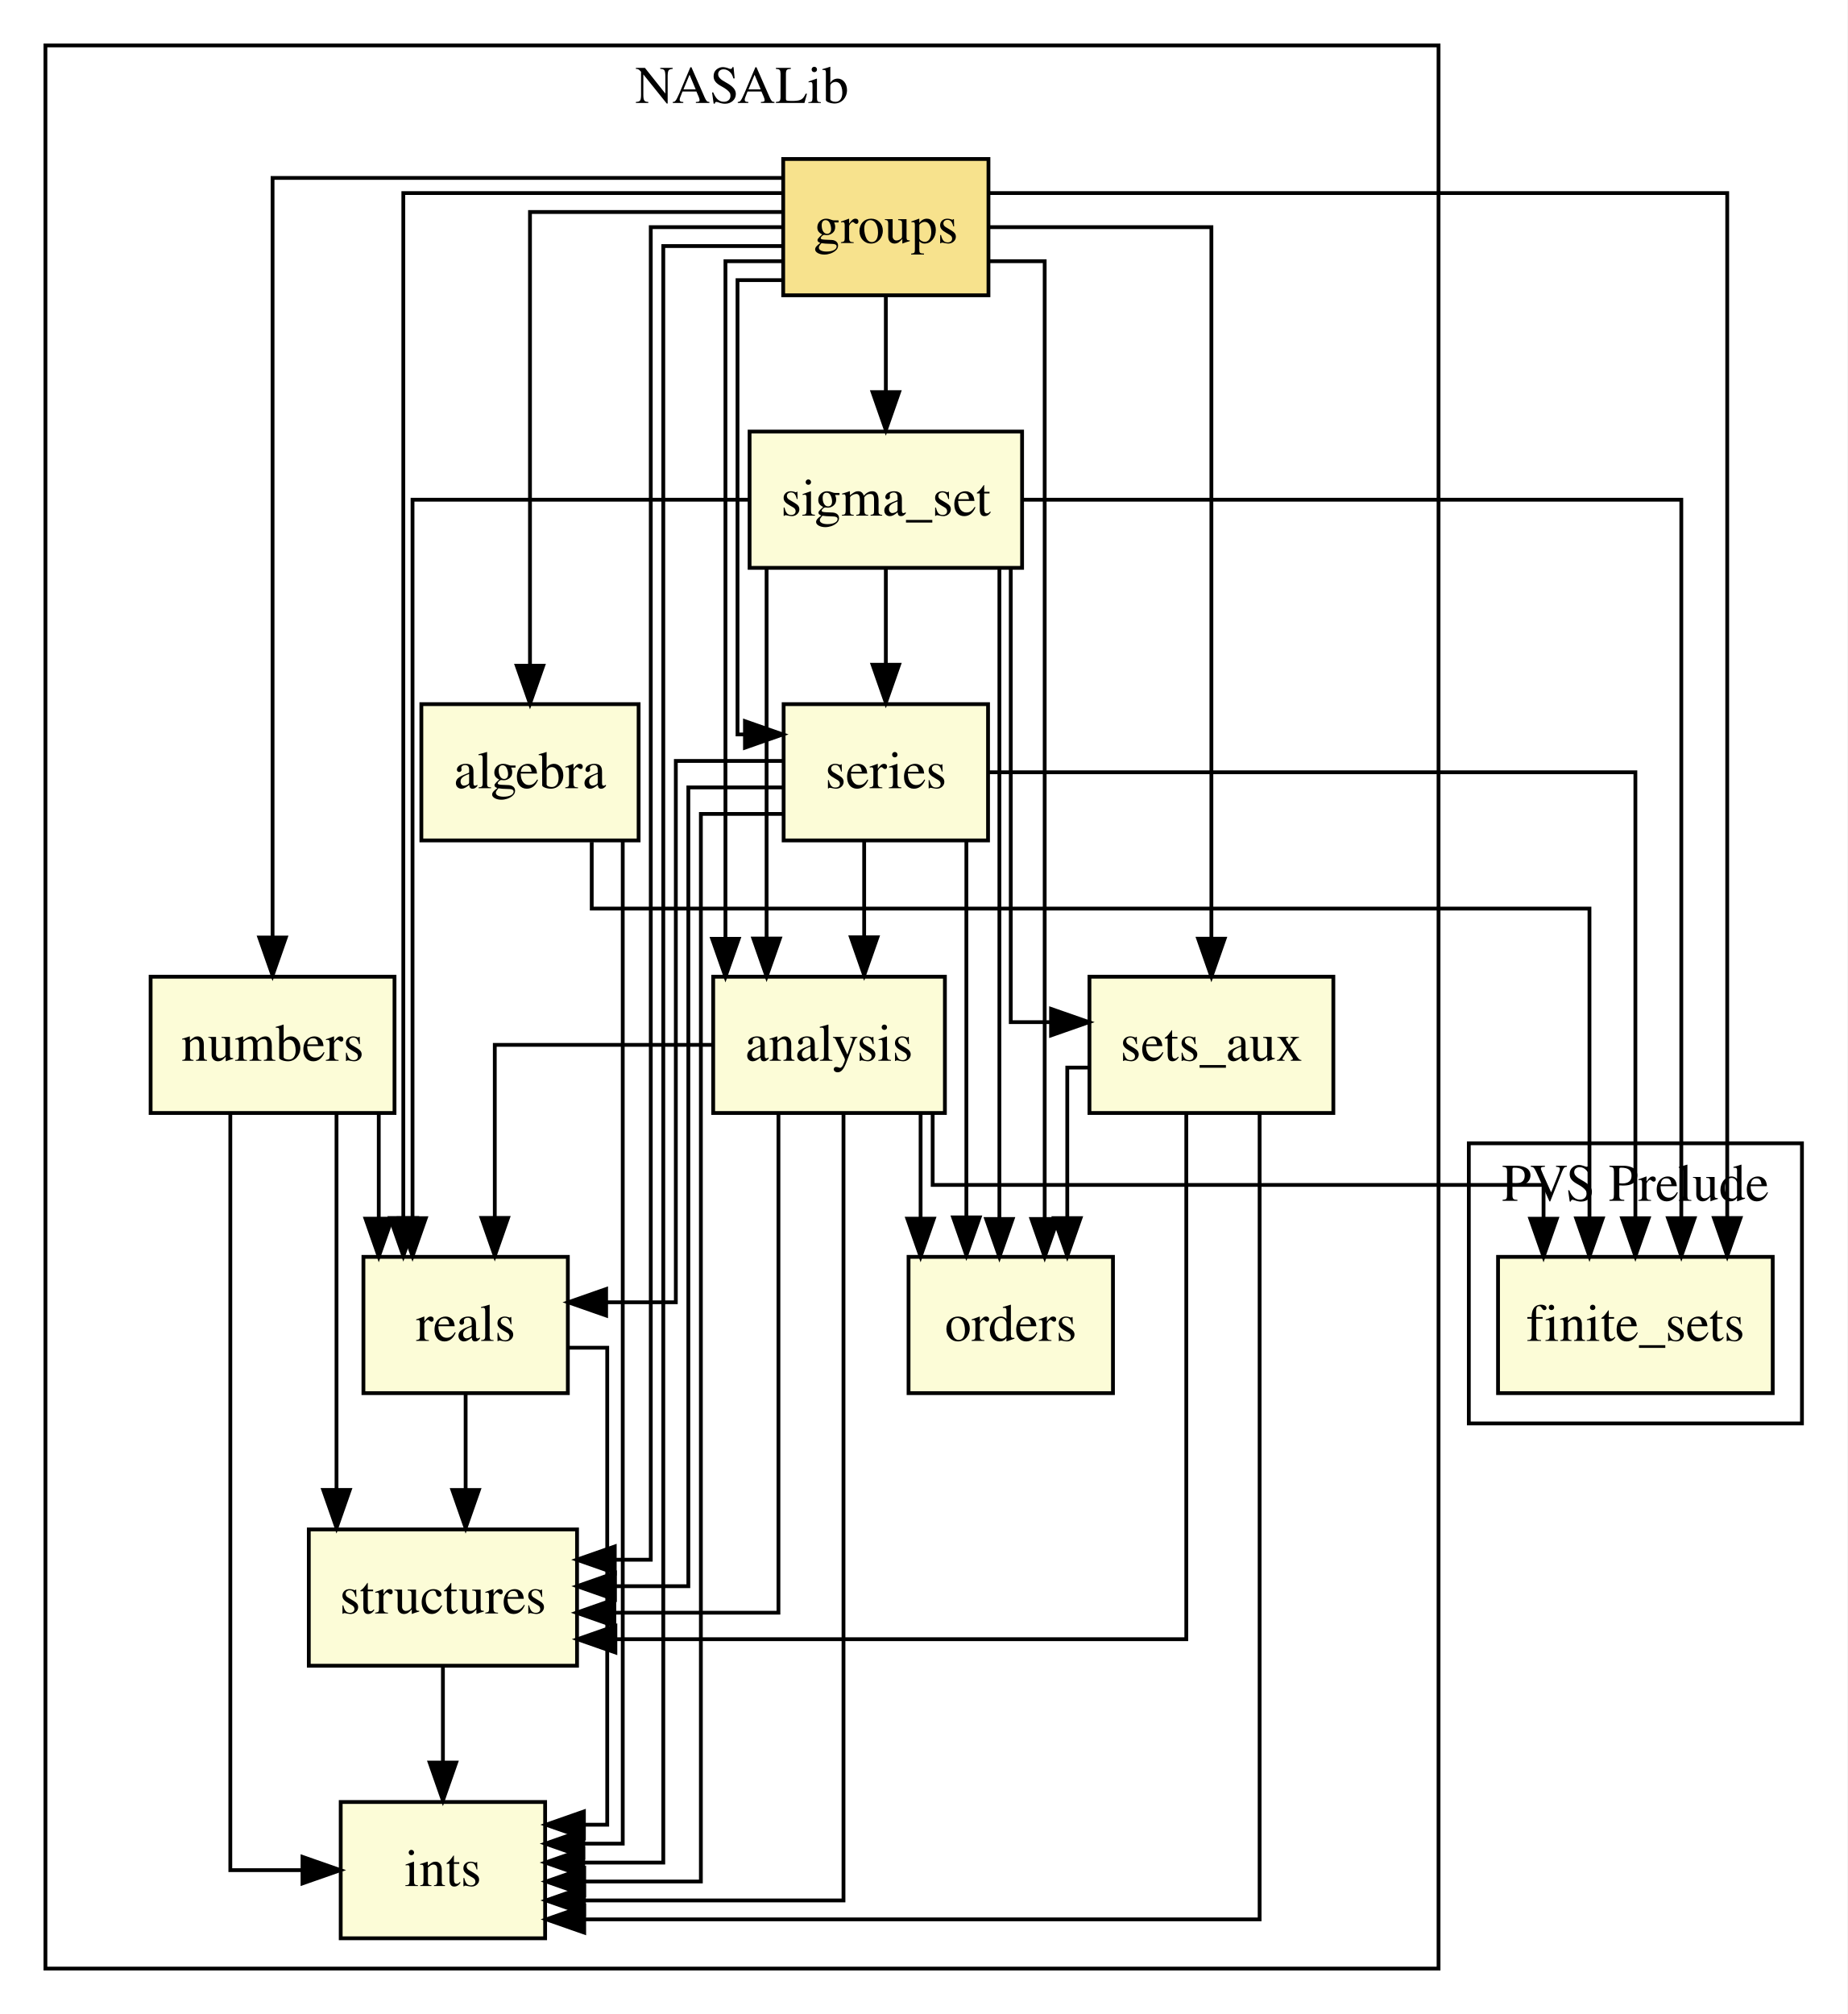
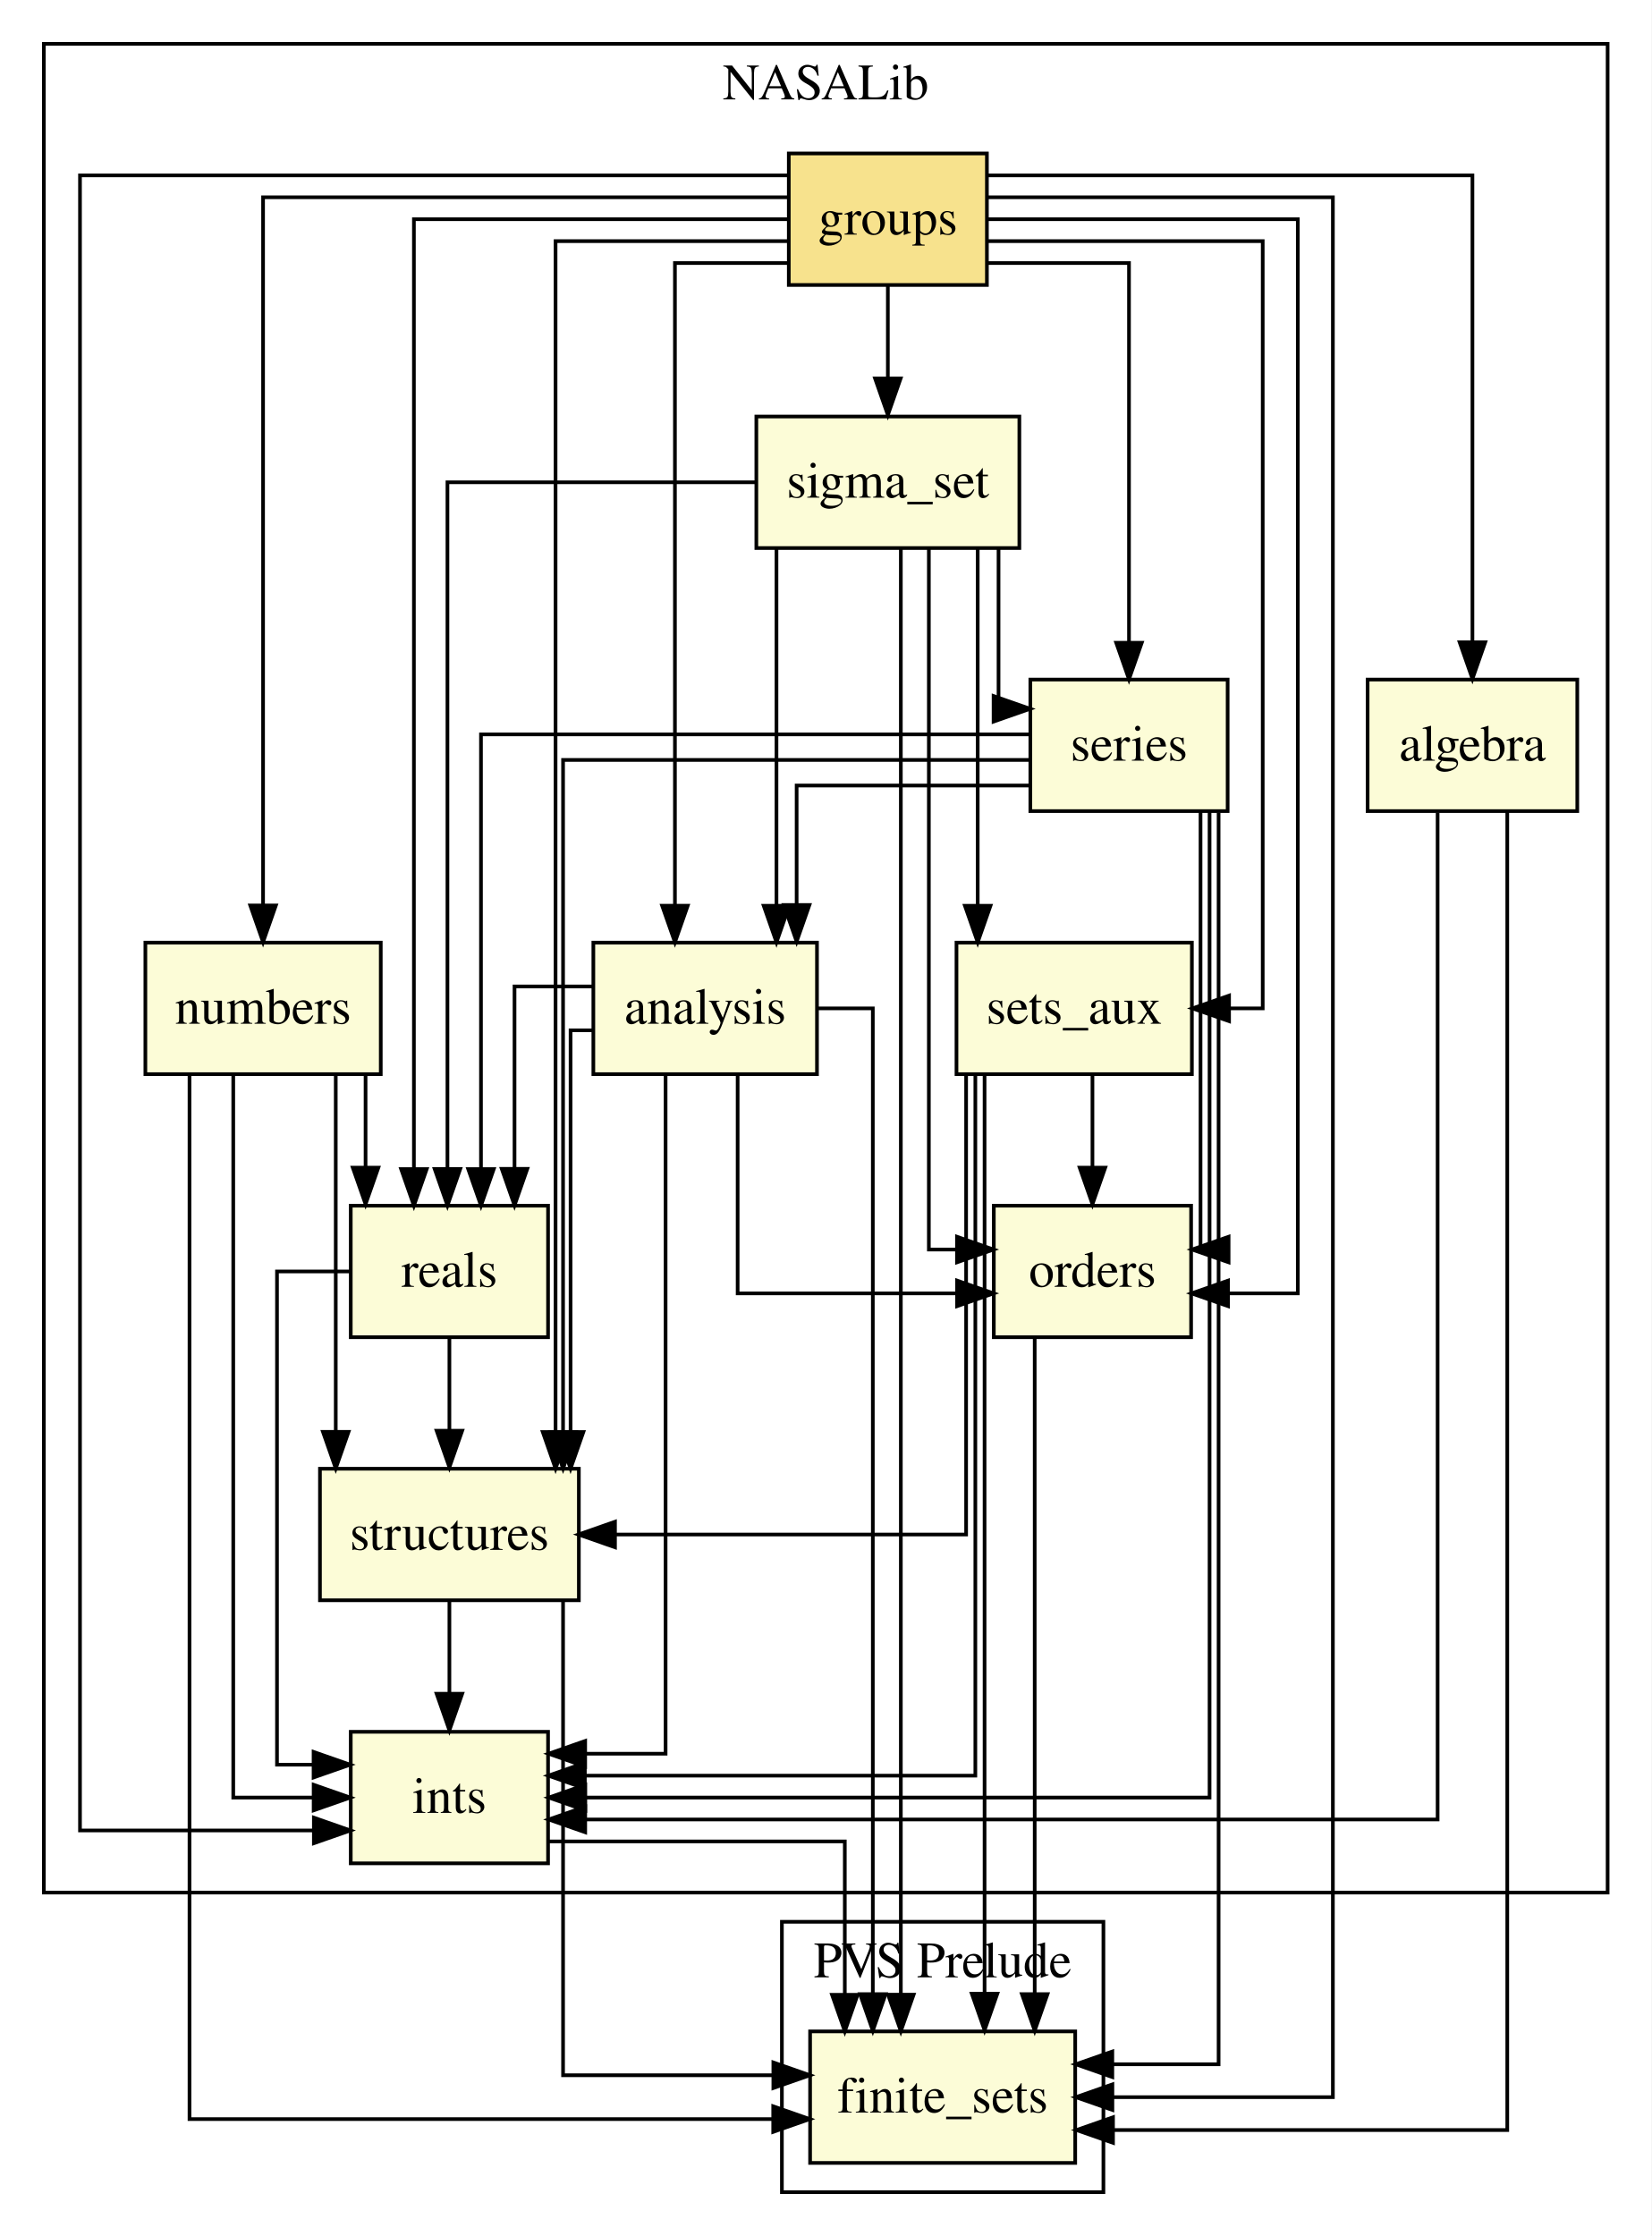
- <svg xmlns="http://www.w3.org/2000/svg" width="488pt" height="532pt" viewBox="0.00 0.00 488.00 532.00">
-   <g id="graph0" class="graph" transform="scale(1 1) rotate(0) translate(4 528)">
-     <polygon fill="#ffffff" stroke="transparent" points="-4,4 -4,-528 484,-528 484,4 -4,4" />
+ <svg xmlns="http://www.w3.org/2000/svg" width="452pt" height="612pt" viewBox="0.00 0.00 452.00 612.00">
+   <g id="graph0" class="graph" transform="scale(1 1) rotate(0) translate(4 608)">
+     <polygon fill="#ffffff" stroke="transparent" points="-4,4 -4,-608 448,-608 448,4 -4,4" />
    <g id="clust1" class="cluster">
-       <polygon fill="none" stroke="#000000" points="8,-8 8,-516 376,-516 376,-8 8,-8" />
-       <text text-anchor="middle" x="192" y="-500.8" font-family="Times,serif" font-size="14.00" fill="#000000">NASALib</text>
+       <polygon fill="none" stroke="#000000" points="8,-90 8,-596 436,-596 436,-90 8,-90" />
+       <text text-anchor="middle" x="222" y="-580.8" font-family="Times,serif" font-size="14.00" fill="#000000">NASALib</text>
    </g>
    <g id="clust2" class="cluster">
-       <polygon fill="none" stroke="#000000" points="384,-152 384,-226 472,-226 472,-152 384,-152" />
-       <text text-anchor="middle" x="428" y="-210.8" font-family="Times,serif" font-size="14.00" fill="#000000">PVS Prelude</text>
+       <polygon fill="none" stroke="#000000" points="210,-8 210,-82 298,-82 298,-8 210,-8" />
+       <text text-anchor="middle" x="254" y="-66.8" font-family="Times,serif" font-size="14.00" fill="#000000">PVS Prelude</text>
    </g>
    <g id="node1" class="node">
-       <polygon fill="#fcfcd7" stroke="#000000" points="164.694,-342 107.306,-342 107.306,-306 164.694,-306 164.694,-342" />
-       <text text-anchor="middle" x="136" y="-319.8" font-family="Times,serif" font-size="14.00" fill="#000000">algebra</text>
+       <polygon fill="#fcfcd7" stroke="#000000" points="290.28,-52 217.72,-52 217.72,-16 290.28,-16 290.28,-52" />
+       <text text-anchor="middle" x="254" y="-29.8" font-family="Times,serif" font-size="14.00" fill="#000000">finite_sets</text>
+     </g>
+     <g id="node2" class="node">
+       <polygon fill="#fcfcd7" stroke="#000000" points="427.694,-422 370.306,-422 370.306,-386 427.694,-386 427.694,-422" />
+       <text text-anchor="middle" x="399" y="-399.8" font-family="Times,serif" font-size="14.00" fill="#000000">algebra</text>
+     </g>
+     <g id="edge1" class="edge">
+       <path fill="none" stroke="#000000" d="M408.532,-385.975C408.532,-310.656 408.532,-25 408.532,-25 408.532,-25 300.622,-25 300.622,-25" />
+       <polygon fill="#000000" stroke="#000000" points="300.622,-21.5 290.622,-25 300.622,-28.5 300.622,-21.5" />
+     </g>
+     <g id="node5" class="node">
+       <polygon fill="#fcfcd7" stroke="#000000" points="146,-134 92,-134 92,-98 146,-98 146,-134" />
+       <text text-anchor="middle" x="119" y="-111.8" font-family="Times,serif" font-size="14.00" fill="#000000">ints</text>
+     </g>
+     <g id="edge2" class="edge">
+       <path fill="none" stroke="#000000" d="M389.468,-385.609C389.468,-321.245 389.468,-110 389.468,-110 389.468,-110 156.172,-110 156.172,-110" />
+       <polygon fill="#000000" stroke="#000000" points="156.172,-106.5 146.172,-110 156.172,-113.5 156.172,-106.5" />
+     </g>
+     <g id="node3" class="node">
+       <polygon fill="#fcfcd7" stroke="#000000" points="219.604,-350 158.396,-350 158.396,-314 219.604,-314 219.604,-350" />
+       <text text-anchor="middle" x="189" y="-327.8" font-family="Times,serif" font-size="14.00" fill="#000000">analysis</text>
+     </g>
+     <g id="edge3" class="edge">
+       <path fill="none" stroke="#000000" d="M219.608,-332C228.026,-332 234.888,-332 234.888,-332 234.888,-332 234.888,-62.193 234.888,-62.193" />
+       <polygon fill="#000000" stroke="#000000" points="238.388,-62.193 234.888,-52.193 231.388,-62.193 238.388,-62.193" />
+     </g>
+     <g id="edge4" class="edge">
+       <path fill="none" stroke="#000000" d="M178.169,-313.896C178.169,-263.97 178.169,-128 178.169,-128 178.169,-128 156.16,-128 156.16,-128" />
+       <polygon fill="#000000" stroke="#000000" points="156.16,-124.5 146.16,-128 156.16,-131.5 156.16,-124.5" />
+     </g>
+     <g id="node7" class="node">
+       <polygon fill="#fcfcd7" stroke="#000000" points="322,-278 268,-278 268,-242 322,-242 322,-278" />
+       <text text-anchor="middle" x="295" y="-255.8" font-family="Times,serif" font-size="14.00" fill="#000000">orders</text>
+     </g>
+     <g id="edge5" class="edge">
+       <path fill="none" stroke="#000000" d="M197.89,-313.909C197.89,-290.867 197.89,-254 197.89,-254 197.89,-254 257.949,-254 257.949,-254" />
+       <polygon fill="#000000" stroke="#000000" points="257.949,-257.5 267.949,-254 257.949,-250.5 257.949,-257.5" />
+     </g>
+     <g id="node8" class="node">
+       <polygon fill="#fcfcd7" stroke="#000000" points="146,-278 92,-278 92,-242 146,-242 146,-278" />
+       <text text-anchor="middle" x="119" y="-255.8" font-family="Times,serif" font-size="14.00" fill="#000000">reals</text>
+     </g>
+     <g id="edge6" class="edge">
+       <path fill="none" stroke="#000000" d="M158.346,-338C146.988,-338 136.821,-338 136.821,-338 136.821,-338 136.821,-288.091 136.821,-288.091" />
+       <polygon fill="#000000" stroke="#000000" points="140.321,-288.091 136.821,-278.091 133.321,-288.091 140.321,-288.091" />
+     </g>
+     <g id="node12" class="node">
+       <polygon fill="#fcfcd7" stroke="#000000" points="154.429,-206 83.571,-206 83.571,-170 154.429,-170 154.429,-206" />
+       <text text-anchor="middle" x="119" y="-183.8" font-family="Times,serif" font-size="14.00" fill="#000000">structures</text>
+     </g>
+     <g id="edge7" class="edge">
+       <path fill="none" stroke="#000000" d="M158.244,-326C154.609,-326 152.16,-326 152.16,-326 152.16,-326 152.16,-216.041 152.16,-216.041" />
+       <polygon fill="#000000" stroke="#000000" points="155.661,-216.041 152.16,-206.041 148.661,-216.041 155.661,-216.041" />
    </g>
    <g id="node4" class="node">
-       <polygon fill="#fcfcd7" stroke="#000000" points="140,-52 86,-52 86,-16 140,-16 140,-52" />
-       <text text-anchor="middle" x="113" y="-29.8" font-family="Times,serif" font-size="14.00" fill="#000000">ints</text>
-     </g>
-     <g id="edge1" class="edge">
-       <path fill="none" stroke="#000000" d="M160.501,-305.867C160.501,-243.405 160.501,-41 160.501,-41 160.501,-41 150.081,-41 150.081,-41" />
-       <polygon fill="#000000" stroke="#000000" points="150.081,-37.5 140.081,-41 150.081,-44.5 150.081,-37.5" />
-     </g>
-     <g id="node12" class="node">
-       <polygon fill="#fcfcd7" stroke="#000000" points="464.28,-196 391.72,-196 391.72,-160 464.28,-160 464.28,-196" />
-       <text text-anchor="middle" x="428" y="-173.8" font-family="Times,serif" font-size="14.00" fill="#000000">finite_sets</text>
-     </g>
-     <g id="edge2" class="edge">
-       <path fill="none" stroke="#000000" d="M152.31,-305.578C152.31,-296.721 152.31,-288 152.31,-288 152.31,-288 415.87,-288 415.87,-288 415.87,-288 415.87,-206.164 415.87,-206.164" />
-       <polygon fill="#000000" stroke="#000000" points="419.37,-206.164 415.87,-196.164 412.37,-206.164 419.37,-206.164" />
-     </g>
-     <g id="node2" class="node">
-       <polygon fill="#fcfcd7" stroke="#000000" points="245.604,-270 184.396,-270 184.396,-234 245.604,-234 245.604,-270" />
-       <text text-anchor="middle" x="215" y="-247.8" font-family="Times,serif" font-size="14.00" fill="#000000">analysis</text>
-     </g>
-     <g id="edge3" class="edge">
-       <path fill="none" stroke="#000000" d="M218.816,-233.887C218.816,-180.259 218.816,-26 218.816,-26 218.816,-26 150.25,-26 150.25,-26" />
-       <polygon fill="#000000" stroke="#000000" points="150.25,-22.5 140.25,-26 150.25,-29.5 150.25,-22.5" />
+       <polygon fill="#f7e28d" stroke="#000000" points="266.111,-566 211.889,-566 211.889,-530 266.111,-530 266.111,-566" />
+       <text text-anchor="middle" x="239" y="-543.8" font-family="Times,serif" font-size="14.00" fill="#000000">groups</text>
+     </g>
+     <g id="edge8" class="edge">
+       <path fill="none" stroke="#000000" d="M266.335,-554C302.246,-554 360.803,-554 360.803,-554 360.803,-554 360.803,-34 360.803,-34 360.803,-34 300.457,-34 300.457,-34" />
+       <polygon fill="#000000" stroke="#000000" points="300.457,-30.5 290.457,-34 300.457,-37.5 300.457,-30.5" />
+     </g>
+     <g id="edge9" class="edge">
+       <path fill="none" stroke="#000000" d="M266.142,-560C311.791,-560 399,-560 399,-560 399,-560 399,-432.2 399,-432.2" />
+       <polygon fill="#000000" stroke="#000000" points="402.5,-432.2 399,-422.2 395.5,-432.2 402.5,-432.2" />
+     </g>
+     <g id="edge10" class="edge">
+       <path fill="none" stroke="#000000" d="M211.91,-536C196.692,-536 180.726,-536 180.726,-536 180.726,-536 180.726,-360.104 180.726,-360.104" />
+       <polygon fill="#000000" stroke="#000000" points="184.226,-360.104 180.726,-350.104 177.226,-360.104 184.226,-360.104" />
+     </g>
+     <g id="edge11" class="edge">
+       <path fill="none" stroke="#000000" d="M211.888,-560C152.846,-560 17.893,-560 17.893,-560 17.893,-560 17.893,-107 17.893,-107 17.893,-107 81.905,-107 81.905,-107" />
+       <polygon fill="#000000" stroke="#000000" points="81.905,-110.5 91.905,-107 81.905,-103.5 81.905,-110.5" />
    </g>
    <g id="node6" class="node">
-       <polygon fill="#fcfcd7" stroke="#000000" points="290,-196 236,-196 236,-160 290,-160 290,-196" />
-       <text text-anchor="middle" x="263" y="-173.8" font-family="Times,serif" font-size="14.00" fill="#000000">orders</text>
-     </g>
-     <g id="edge4" class="edge">
-       <path fill="none" stroke="#000000" d="M239.184,-233.708C239.184,-233.708 239.184,-206.082 239.184,-206.082" />
-       <polygon fill="#000000" stroke="#000000" points="242.684,-206.082 239.184,-196.082 235.684,-206.082 242.684,-206.082" />
-     </g>
-     <g id="node7" class="node">
-       <polygon fill="#fcfcd7" stroke="#000000" points="146,-196 92,-196 92,-160 146,-160 146,-196" />
-       <text text-anchor="middle" x="119" y="-173.8" font-family="Times,serif" font-size="14.00" fill="#000000">reals</text>
-     </g>
-     <g id="edge5" class="edge">
-       <path fill="none" stroke="#000000" d="M184.118,-252C158.655,-252 126.702,-252 126.702,-252 126.702,-252 126.702,-206.292 126.702,-206.292" />
-       <polygon fill="#000000" stroke="#000000" points="130.202,-206.292 126.702,-196.292 123.202,-206.292 130.202,-206.292" />
+       <polygon fill="#fcfcd7" stroke="#000000" points="100.214,-350 35.786,-350 35.786,-314 100.214,-314 100.214,-350" />
+       <text text-anchor="middle" x="68" y="-327.8" font-family="Times,serif" font-size="14.00" fill="#000000">numbers</text>
+     </g>
+     <g id="edge12" class="edge">
+       <path fill="none" stroke="#000000" d="M211.905,-554C163.687,-554 68,-554 68,-554 68,-554 68,-360.167 68,-360.167" />
+       <polygon fill="#000000" stroke="#000000" points="71.5,-360.167 68,-350.167 64.5,-360.167 71.5,-360.167" />
+     </g>
+     <g id="edge13" class="edge">
+       <path fill="none" stroke="#000000" d="M266.161,-548C299.367,-548 351.202,-548 351.202,-548 351.202,-548 351.202,-254 351.202,-254 351.202,-254 332.113,-254 332.113,-254" />
+       <polygon fill="#000000" stroke="#000000" points="332.113,-250.5 322.113,-254 332.113,-257.5 332.113,-250.5" />
+     </g>
+     <g id="edge14" class="edge">
+       <path fill="none" stroke="#000000" d="M211.808,-548C173.771,-548 109.285,-548 109.285,-548 109.285,-548 109.285,-288.016 109.285,-288.016" />
+       <polygon fill="#000000" stroke="#000000" points="112.786,-288.016 109.285,-278.016 105.786,-288.016 112.786,-288.016" />
+     </g>
+     <g id="node9" class="node">
+       <polygon fill="#fcfcd7" stroke="#000000" points="332,-422 278,-422 278,-386 332,-386 332,-422" />
+       <text text-anchor="middle" x="305" y="-399.8" font-family="Times,serif" font-size="14.00" fill="#000000">series</text>
+     </g>
+     <g id="edge15" class="edge">
+       <path fill="none" stroke="#000000" d="M266.226,-536C284.406,-536 305,-536 305,-536 305,-536 305,-432.077 305,-432.077" />
+       <polygon fill="#000000" stroke="#000000" points="308.5,-432.077 305,-422.077 301.5,-432.077 308.5,-432.077" />
+     </g>
+     <g id="node10" class="node">
+       <polygon fill="#fcfcd7" stroke="#000000" points="322.214,-350 257.786,-350 257.786,-314 322.214,-314 322.214,-350" />
+       <text text-anchor="middle" x="290" y="-327.8" font-family="Times,serif" font-size="14.00" fill="#000000">sets_aux</text>
+     </g>
+     <g id="edge16" class="edge">
+       <path fill="none" stroke="#000000" d="M266.226,-542C296.622,-542 341.601,-542 341.601,-542 341.601,-542 341.601,-332 341.601,-332 341.601,-332 332.387,-332 332.387,-332" />
+       <polygon fill="#000000" stroke="#000000" points="332.387,-328.5 322.387,-332 332.387,-335.5 332.387,-328.5" />
    </g>
    <g id="node11" class="node">
-       <polygon fill="#fcfcd7" stroke="#000000" points="148.429,-124 77.571,-124 77.571,-88 148.429,-88 148.429,-124" />
-       <text text-anchor="middle" x="113" y="-101.8" font-family="Times,serif" font-size="14.00" fill="#000000">structures</text>
-     </g>
-     <g id="edge6" class="edge">
-       <path fill="none" stroke="#000000" d="M201.632,-233.906C201.632,-194.011 201.632,-102 201.632,-102 201.632,-102 158.284,-102 158.284,-102" />
-       <polygon fill="#000000" stroke="#000000" points="158.285,-98.5 148.284,-102 158.284,-105.5 158.285,-98.5" />
-     </g>
-     <g id="edge7" class="edge">
-       <path fill="none" stroke="#000000" d="M242.368,-233.934C242.368,-224.541 242.368,-215 242.368,-215 242.368,-215 403.74,-215 403.74,-215 403.74,-215 403.74,-206.066 403.74,-206.066" />
-       <polygon fill="#000000" stroke="#000000" points="407.24,-206.066 403.74,-196.066 400.24,-206.066 407.24,-206.066" />
-     </g>
-     <g id="node3" class="node">
-       <polygon fill="#f7e28d" stroke="#000000" points="257.111,-486 202.889,-486 202.889,-450 257.111,-450 257.111,-486" />
-       <text text-anchor="middle" x="230" y="-463.8" font-family="Times,serif" font-size="14.00" fill="#000000">groups</text>
-     </g>
-     <g id="edge8" class="edge">
-       <path fill="none" stroke="#000000" d="M202.811,-472C175.049,-472 136,-472 136,-472 136,-472 136,-352.148 136,-352.148" />
-       <polygon fill="#000000" stroke="#000000" points="139.5,-352.148 136,-342.148 132.5,-352.148 139.5,-352.148" />
-     </g>
-     <g id="edge9" class="edge">
-       <path fill="none" stroke="#000000" d="M202.929,-459C194.625,-459 187.633,-459 187.633,-459 187.633,-459 187.633,-280.008 187.633,-280.008" />
-       <polygon fill="#000000" stroke="#000000" points="191.133,-280.008 187.633,-270.008 184.133,-280.008 191.133,-280.008" />
-     </g>
-     <g id="edge10" class="edge">
-       <path fill="none" stroke="#000000" d="M202.672,-463C187.321,-463 171.214,-463 171.214,-463 171.214,-463 171.214,-36 171.214,-36 171.214,-36 150.062,-36 150.062,-36" />
-       <polygon fill="#000000" stroke="#000000" points="150.062,-32.5 140.062,-36 150.062,-39.5 150.062,-32.5" />
-     </g>
-     <g id="node5" class="node">
-       <polygon fill="#fcfcd7" stroke="#000000" points="100.214,-270 35.786,-270 35.786,-234 100.214,-234 100.214,-270" />
-       <text text-anchor="middle" x="68" y="-247.8" font-family="Times,serif" font-size="14.00" fill="#000000">numbers</text>
-     </g>
-     <g id="edge11" class="edge">
-       <path fill="none" stroke="#000000" d="M202.885,-481C156.767,-481 68,-481 68,-481 68,-481 68,-280.353 68,-280.353" />
-       <polygon fill="#000000" stroke="#000000" points="71.5,-280.353 68,-270.353 64.5,-280.353 71.5,-280.353" />
-     </g>
-     <g id="edge12" class="edge">
-       <path fill="none" stroke="#000000" d="M257.286,-459C265.3,-459 271.962,-459 271.962,-459 271.962,-459 271.962,-206.005 271.962,-206.005" />
-       <polygon fill="#000000" stroke="#000000" points="275.462,-206.005 271.962,-196.005 268.462,-206.005 275.462,-206.005" />
-     </g>
-     <g id="edge13" class="edge">
-       <path fill="none" stroke="#000000" d="M202.656,-477C165.204,-477 102.539,-477 102.539,-477 102.539,-477 102.539,-206.254 102.539,-206.254" />
-       <polygon fill="#000000" stroke="#000000" points="106.039,-206.254 102.539,-196.254 99.039,-206.254 106.039,-206.254" />
-     </g>
-     <g id="node8" class="node">
-       <polygon fill="#fcfcd7" stroke="#000000" points="257,-342 203,-342 203,-306 257,-306 257,-342" />
-       <text text-anchor="middle" x="230" y="-319.8" font-family="Times,serif" font-size="14.00" fill="#000000">series</text>
-     </g>
-     <g id="edge14" class="edge">
-       <path fill="none" stroke="#000000" d="M202.787,-454C196.101,-454 190.818,-454 190.818,-454 190.818,-454 190.818,-334 190.818,-334 190.818,-334 192.787,-334 192.787,-334" />
-       <polygon fill="#000000" stroke="#000000" points="192.787,-337.5 202.787,-334 192.787,-330.5 192.787,-337.5" />
-     </g>
-     <g id="node9" class="node">
-       <polygon fill="#fcfcd7" stroke="#000000" points="348.214,-270 283.786,-270 283.786,-234 348.214,-234 348.214,-270" />
-       <text text-anchor="middle" x="316" y="-247.8" font-family="Times,serif" font-size="14.00" fill="#000000">sets_aux</text>
-     </g>
-     <g id="edge15" class="edge">
-       <path fill="none" stroke="#000000" d="M257.211,-468C282.406,-468 316,-468 316,-468 316,-468 316,-280.045 316,-280.045" />
-       <polygon fill="#000000" stroke="#000000" points="319.5,-280.045 316,-270.045 312.5,-280.045 319.5,-280.045" />
-     </g>
-     <g id="node10" class="node">
-       <polygon fill="#fcfcd7" stroke="#000000" points="265.993,-414 194.007,-414 194.007,-378 265.993,-378 265.993,-414" />
-       <text text-anchor="middle" x="230" y="-391.8" font-family="Times,serif" font-size="14.00" fill="#000000">sigma_set</text>
-     </g>
-     <g id="edge16" class="edge">
-       <path fill="none" stroke="#000000" d="M230,-449.831C230,-449.831 230,-424.413 230,-424.413" />
-       <polygon fill="#000000" stroke="#000000" points="233.5,-424.413 230,-414.413 226.5,-424.413 233.5,-424.413" />
+       <polygon fill="#fcfcd7" stroke="#000000" points="274.993,-494 203.007,-494 203.007,-458 274.993,-458 274.993,-494" />
+       <text text-anchor="middle" x="239" y="-471.8" font-family="Times,serif" font-size="14.00" fill="#000000">sigma_set</text>
    </g>
    <g id="edge17" class="edge">
-       <path fill="none" stroke="#000000" d="M202.584,-468C185.949,-468 167.905,-468 167.905,-468 167.905,-468 167.905,-116 167.905,-116 167.905,-116 158.393,-116 158.393,-116" />
-       <polygon fill="#000000" stroke="#000000" points="158.393,-112.5 148.393,-116 158.393,-119.5 158.393,-112.5" />
+       <path fill="none" stroke="#000000" d="M239,-529.831C239,-529.831 239,-504.413 239,-504.413" />
+       <polygon fill="#000000" stroke="#000000" points="242.5,-504.413 239,-494.413 235.5,-504.413 242.5,-504.413" />
    </g>
    <g id="edge18" class="edge">
-       <path fill="none" stroke="#000000" d="M257.253,-477C316.603,-477 452.26,-477 452.26,-477 452.26,-477 452.26,-206.254 452.26,-206.254" />
-       <polygon fill="#000000" stroke="#000000" points="455.76,-206.254 452.26,-196.254 448.76,-206.254 455.76,-206.254" />
+       <path fill="none" stroke="#000000" d="M211.713,-542C184.924,-542 148.054,-542 148.054,-542 148.054,-542 148.054,-216.042 148.054,-216.042" />
+       <polygon fill="#000000" stroke="#000000" points="151.554,-216.042 148.054,-206.042 144.554,-216.042 151.554,-216.042" />
    </g>
    <g id="edge19" class="edge">
-       <path fill="none" stroke="#000000" d="M56.84,-233.788C56.84,-181.394 56.84,-34 56.84,-34 56.84,-34 75.907,-34 75.907,-34" />
-       <polygon fill="#000000" stroke="#000000" points="75.907,-37.5 85.907,-34 75.907,-30.5 75.907,-37.5" />
+       <path fill="none" stroke="#000000" d="M146.029,-104C178.083,-104 227.22,-104 227.22,-104 227.22,-104 227.22,-62.027 227.22,-62.027" />
+       <polygon fill="#000000" stroke="#000000" points="230.72,-62.027 227.22,-52.027 223.72,-62.027 230.72,-62.027" />
    </g>
    <g id="edge20" class="edge">
-       <path fill="none" stroke="#000000" d="M96.053,-233.708C96.053,-233.708 96.053,-206.082 96.053,-206.082" />
-       <polygon fill="#000000" stroke="#000000" points="99.554,-206.082 96.053,-196.082 92.554,-206.082 99.554,-206.082" />
+       <path fill="none" stroke="#000000" d="M47.866,-313.894C47.866,-248.448 47.866,-28 47.866,-28 47.866,-28 207.622,-28 207.622,-28" />
+       <polygon fill="#000000" stroke="#000000" points="207.622,-31.5 217.622,-28 207.622,-24.5 207.622,-31.5" />
    </g>
    <g id="edge21" class="edge">
-       <path fill="none" stroke="#000000" d="M84.893,-233.804C84.893,-233.804 84.893,-134.425 84.893,-134.425" />
-       <polygon fill="#000000" stroke="#000000" points="88.393,-134.425 84.893,-124.425 81.393,-134.425 88.393,-134.425" />
+       <path fill="none" stroke="#000000" d="M59.84,-313.955C59.84,-262.042 59.84,-116 59.84,-116 59.84,-116 81.844,-116 81.844,-116" />
+       <polygon fill="#000000" stroke="#000000" points="81.844,-119.5 91.844,-116 81.844,-112.5 81.844,-119.5" />
    </g>
    <g id="edge22" class="edge">
-       <path fill="none" stroke="#000000" d="M146.184,-172C151.985,-172 156.405,-172 156.405,-172 156.405,-172 156.405,-46 156.405,-46 156.405,-46 150.243,-46 150.243,-46" />
-       <polygon fill="#000000" stroke="#000000" points="150.243,-42.5 140.243,-46 150.243,-49.5 150.243,-42.5" />
+       <path fill="none" stroke="#000000" d="M96.053,-313.831C96.053,-313.831 96.053,-288.413 96.053,-288.413" />
+       <polygon fill="#000000" stroke="#000000" points="99.554,-288.413 96.053,-278.413 92.554,-288.413 99.554,-288.413" />
    </g>
    <g id="edge23" class="edge">
-       <path fill="none" stroke="#000000" d="M119,-159.831C119,-159.831 119,-134.413 119,-134.413" />
-       <polygon fill="#000000" stroke="#000000" points="122.5,-134.413 119,-124.413 115.5,-134.413 122.5,-134.413" />
+       <path fill="none" stroke="#000000" d="M87.893,-313.762C87.893,-313.762 87.893,-216.09 87.893,-216.09" />
+       <polygon fill="#000000" stroke="#000000" points="91.393,-216.09 87.893,-206.09 84.393,-216.09 91.393,-216.09" />
    </g>
    <g id="edge24" class="edge">
-       <path fill="none" stroke="#000000" d="M224.276,-305.831C224.276,-305.831 224.276,-280.413 224.276,-280.413" />
-       <polygon fill="#000000" stroke="#000000" points="227.776,-280.413 224.276,-270.413 220.776,-280.413 227.776,-280.413" />
+       <path fill="none" stroke="#000000" d="M279.195,-241.887C279.195,-241.887 279.195,-62.199 279.195,-62.199" />
+       <polygon fill="#000000" stroke="#000000" points="282.695,-62.199 279.195,-52.199 275.695,-62.199 282.695,-62.199" />
    </g>
    <g id="edge25" class="edge">
-       <path fill="none" stroke="#000000" d="M202.998,-313C191.697,-313 181.14,-313 181.14,-313 181.14,-313 181.14,-31 181.14,-31 181.14,-31 150.322,-31 150.322,-31" />
-       <polygon fill="#000000" stroke="#000000" points="150.322,-27.5 140.322,-31 150.322,-34.5 150.322,-27.5" />
+       <path fill="none" stroke="#000000" d="M91.825,-260C81.335,-260 71.813,-260 71.813,-260 71.813,-260 71.813,-125 71.813,-125 71.813,-125 81.825,-125 81.825,-125" />
+       <polygon fill="#000000" stroke="#000000" points="81.825,-128.5 91.825,-125 81.824,-121.5 81.825,-128.5" />
    </g>
    <g id="edge26" class="edge">
-       <path fill="none" stroke="#000000" d="M251.276,-305.804C251.276,-305.804 251.276,-206.425 251.276,-206.425" />
-       <polygon fill="#000000" stroke="#000000" points="254.776,-206.425 251.276,-196.425 247.776,-206.425 254.776,-206.425" />
+       <path fill="none" stroke="#000000" d="M119,-241.831C119,-241.831 119,-216.413 119,-216.413" />
+       <polygon fill="#000000" stroke="#000000" points="122.5,-216.413 119,-206.413 115.5,-216.413 122.5,-216.413" />
    </g>
    <g id="edge27" class="edge">
-       <path fill="none" stroke="#000000" d="M202.911,-327C188.829,-327 174.523,-327 174.523,-327 174.523,-327 174.523,-184 174.523,-184 174.523,-184 156.111,-184 156.111,-184" />
-       <polygon fill="#000000" stroke="#000000" points="156.111,-180.5 146.111,-184 156.111,-187.5 156.111,-180.5" />
+       <path fill="none" stroke="#000000" d="M329.527,-385.602C329.527,-312.037 329.527,-43 329.527,-43 329.527,-43 300.436,-43 300.436,-43" />
+       <polygon fill="#000000" stroke="#000000" points="300.436,-39.5 290.436,-43 300.436,-46.5 300.436,-39.5" />
    </g>
    <g id="edge28" class="edge">
-       <path fill="none" stroke="#000000" d="M202.999,-320C190.269,-320 177.831,-320 177.831,-320 177.831,-320 177.831,-109 177.831,-109 177.831,-109 158.451,-109 158.451,-109" />
-       <polygon fill="#000000" stroke="#000000" points="158.451,-105.5 148.451,-109 158.451,-112.5 158.451,-105.5" />
+       <path fill="none" stroke="#000000" d="M277.708,-393C250.914,-393 214.036,-393 214.036,-393 214.036,-393 214.036,-360.302 214.036,-360.302" />
+       <polygon fill="#000000" stroke="#000000" points="217.536,-360.302 214.036,-350.302 210.536,-360.302 217.536,-360.302" />
    </g>
    <g id="edge29" class="edge">
-       <path fill="none" stroke="#000000" d="M257.116,-324C311.343,-324 428,-324 428,-324 428,-324 428,-206.196 428,-206.196" />
-       <polygon fill="#000000" stroke="#000000" points="431.5,-206.196 428,-196.196 424.5,-206.196 431.5,-206.196" />
+       <path fill="none" stroke="#000000" d="M327.053,-385.984C327.053,-322.934 327.053,-116 327.053,-116 327.053,-116 156.199,-116 156.199,-116" />
+       <polygon fill="#000000" stroke="#000000" points="156.199,-112.5 146.199,-116 156.199,-119.5 156.199,-112.5" />
    </g>
    <g id="edge30" class="edge">
-       <path fill="none" stroke="#000000" d="M328.738,-233.874C328.738,-179.418 328.738,-21 328.738,-21 328.738,-21 150.323,-21 150.323,-21" />
-       <polygon fill="#000000" stroke="#000000" points="150.323,-17.5 140.323,-21 150.323,-24.5 150.323,-17.5" />
+       <path fill="none" stroke="#000000" d="M324.58,-385.959C324.58,-348.552 324.58,-266 324.58,-266 324.58,-266 324.348,-266 324.348,-266" />
+       <polygon fill="#000000" stroke="#000000" points="332.259,-262.5 322.259,-266 332.259,-269.5 332.259,-262.5" />
    </g>
    <g id="edge31" class="edge">
-       <path fill="none" stroke="#000000" d="M283.876,-246C280.307,-246 277.928,-246 277.928,-246 277.928,-246 277.928,-206.223 277.928,-206.223" />
-       <polygon fill="#000000" stroke="#000000" points="281.428,-206.223 277.928,-196.223 274.428,-206.223 281.428,-206.223" />
+       <path fill="none" stroke="#000000" d="M277.677,-407C227.927,-407 127.643,-407 127.643,-407 127.643,-407 127.643,-288.025 127.643,-288.025" />
+       <polygon fill="#000000" stroke="#000000" points="131.143,-288.025 127.643,-278.025 124.143,-288.025 131.143,-288.025" />
    </g>
    <g id="edge32" class="edge">
-       <path fill="none" stroke="#000000" d="M309.369,-233.99C309.369,-192.751 309.369,-95 309.369,-95 309.369,-95 158.561,-95 158.561,-95" />
-       <polygon fill="#000000" stroke="#000000" points="158.561,-91.5 148.561,-95 158.561,-98.5 158.561,-91.5" />
+       <path fill="none" stroke="#000000" d="M277.665,-400C233.198,-400 150.107,-400 150.107,-400 150.107,-400 150.107,-216.075 150.107,-216.075" />
+       <polygon fill="#000000" stroke="#000000" points="153.607,-216.075 150.107,-206.075 146.607,-216.075 153.607,-216.075" />
    </g>
    <g id="edge33" class="edge">
-       <path fill="none" stroke="#000000" d="M198.502,-377.762C198.502,-377.762 198.502,-280.09 198.502,-280.09" />
-       <polygon fill="#000000" stroke="#000000" points="202.002,-280.09 198.502,-270.09 195.002,-280.09 202.002,-280.09" />
+       <path fill="none" stroke="#000000" d="M265.473,-313.807C265.473,-313.807 265.473,-62.333 265.473,-62.333" />
+       <polygon fill="#000000" stroke="#000000" points="268.973,-62.333 265.473,-52.333 261.973,-62.333 268.973,-62.333" />
    </g>
    <g id="edge34" class="edge">
-       <path fill="none" stroke="#000000" d="M259.999,-377.788C259.999,-377.788 259.999,-206.006 259.999,-206.006" />
-       <polygon fill="#000000" stroke="#000000" points="263.499,-206.006 259.999,-196.006 256.499,-206.006 263.499,-206.006" />
+       <path fill="none" stroke="#000000" d="M262.947,-313.731C262.947,-262.639 262.947,-122 262.947,-122 262.947,-122 156.075,-122 156.075,-122" />
+       <polygon fill="#000000" stroke="#000000" points="156.075,-118.5 146.075,-122 156.075,-125.5 156.075,-118.5" />
    </g>
    <g id="edge35" class="edge">
-       <path fill="none" stroke="#000000" d="M193.837,-396C156.911,-396 104.971,-396 104.971,-396 104.971,-396 104.971,-206.212 104.971,-206.212" />
-       <polygon fill="#000000" stroke="#000000" points="108.471,-206.212 104.971,-196.212 101.471,-206.212 108.471,-206.212" />
+       <path fill="none" stroke="#000000" d="M295,-313.831C295,-313.831 295,-288.413 295,-288.413" />
+       <polygon fill="#000000" stroke="#000000" points="298.5,-288.413 295,-278.413 291.5,-288.413 298.5,-288.413" />
    </g>
    <g id="edge36" class="edge">
-       <path fill="none" stroke="#000000" d="M230,-377.831C230,-377.831 230,-352.413 230,-352.413" />
-       <polygon fill="#000000" stroke="#000000" points="233.5,-352.413 230,-342.413 226.5,-352.413 233.5,-352.413" />
+       <path fill="none" stroke="#000000" d="M260.42,-313.762C260.42,-275.014 260.42,-188 260.42,-188 260.42,-188 164.321,-188 164.321,-188" />
+       <polygon fill="#000000" stroke="#000000" points="164.321,-184.5 154.321,-188 164.321,-191.5 164.321,-184.5" />
    </g>
    <g id="edge37" class="edge">
-       <path fill="none" stroke="#000000" d="M262.998,-377.959C262.998,-340.552 262.998,-258 262.998,-258 262.998,-258 273.642,-258 273.642,-258" />
-       <polygon fill="#000000" stroke="#000000" points="273.642,-261.5 283.642,-258 273.642,-254.5 273.642,-261.5" />
+       <path fill="none" stroke="#000000" d="M242.556,-457.849C242.556,-457.849 242.556,-62.058 242.556,-62.058" />
+       <polygon fill="#000000" stroke="#000000" points="246.057,-62.058 242.556,-52.058 239.057,-62.058 246.057,-62.058" />
    </g>
    <g id="edge38" class="edge">
-       <path fill="none" stroke="#000000" d="M266.123,-396C326.202,-396 440.13,-396 440.13,-396 440.13,-396 440.13,-206.212 440.13,-206.212" />
-       <polygon fill="#000000" stroke="#000000" points="443.63,-206.212 440.13,-196.212 436.63,-206.212 443.63,-206.212" />
+       <path fill="none" stroke="#000000" d="M208.519,-457.762C208.519,-457.762 208.519,-360.09 208.519,-360.09" />
+       <polygon fill="#000000" stroke="#000000" points="212.02,-360.09 208.519,-350.09 205.02,-360.09 212.02,-360.09" />
    </g>
    <g id="edge39" class="edge">
-       <path fill="none" stroke="#000000" d="M113,-87.831C113,-87.831 113,-62.413 113,-62.413" />
-       <polygon fill="#000000" stroke="#000000" points="116.5,-62.413 113,-52.413 109.5,-62.413 116.5,-62.413" />
+       <path fill="none" stroke="#000000" d="M250.225,-457.731C250.225,-406.639 250.225,-266 250.225,-266 250.225,-266 257.921,-266 257.921,-266" />
+       <polygon fill="#000000" stroke="#000000" points="257.921,-269.5 267.921,-266 257.921,-262.5 257.921,-269.5" />
+     </g>
+     <g id="edge40" class="edge">
+       <path fill="none" stroke="#000000" d="M202.835,-476C167.331,-476 118.464,-476 118.464,-476 118.464,-476 118.464,-288.045 118.464,-288.045" />
+       <polygon fill="#000000" stroke="#000000" points="121.964,-288.045 118.464,-278.045 114.964,-288.045 121.964,-288.045" />
+     </g>
+     <g id="edge41" class="edge">
+       <path fill="none" stroke="#000000" d="M269.295,-457.733C269.295,-439.445 269.295,-414 269.295,-414 269.295,-414 270.16,-414 270.16,-414" />
+       <polygon fill="#000000" stroke="#000000" points="267.938,-417.5 277.938,-414 267.938,-410.5 267.938,-417.5" />
+     </g>
+     <g id="edge42" class="edge">
+       <path fill="none" stroke="#000000" d="M263.594,-457.762C263.594,-457.762 263.594,-360.09 263.594,-360.09" />
+       <polygon fill="#000000" stroke="#000000" points="267.094,-360.09 263.594,-350.09 260.094,-360.09 267.094,-360.09" />
+     </g>
+     <g id="edge43" class="edge">
+       <path fill="none" stroke="#000000" d="M150.107,-169.852C150.107,-130.332 150.107,-40 150.107,-40 150.107,-40 207.663,-40 207.663,-40" />
+       <polygon fill="#000000" stroke="#000000" points="207.663,-43.5 217.663,-40 207.663,-36.5 207.663,-43.5" />
+     </g>
+     <g id="edge44" class="edge">
+       <path fill="none" stroke="#000000" d="M119,-169.831C119,-169.831 119,-144.413 119,-144.413" />
+       <polygon fill="#000000" stroke="#000000" points="122.5,-144.413 119,-134.413 115.5,-144.413 122.5,-144.413" />
    </g>
  </g>
</svg>
